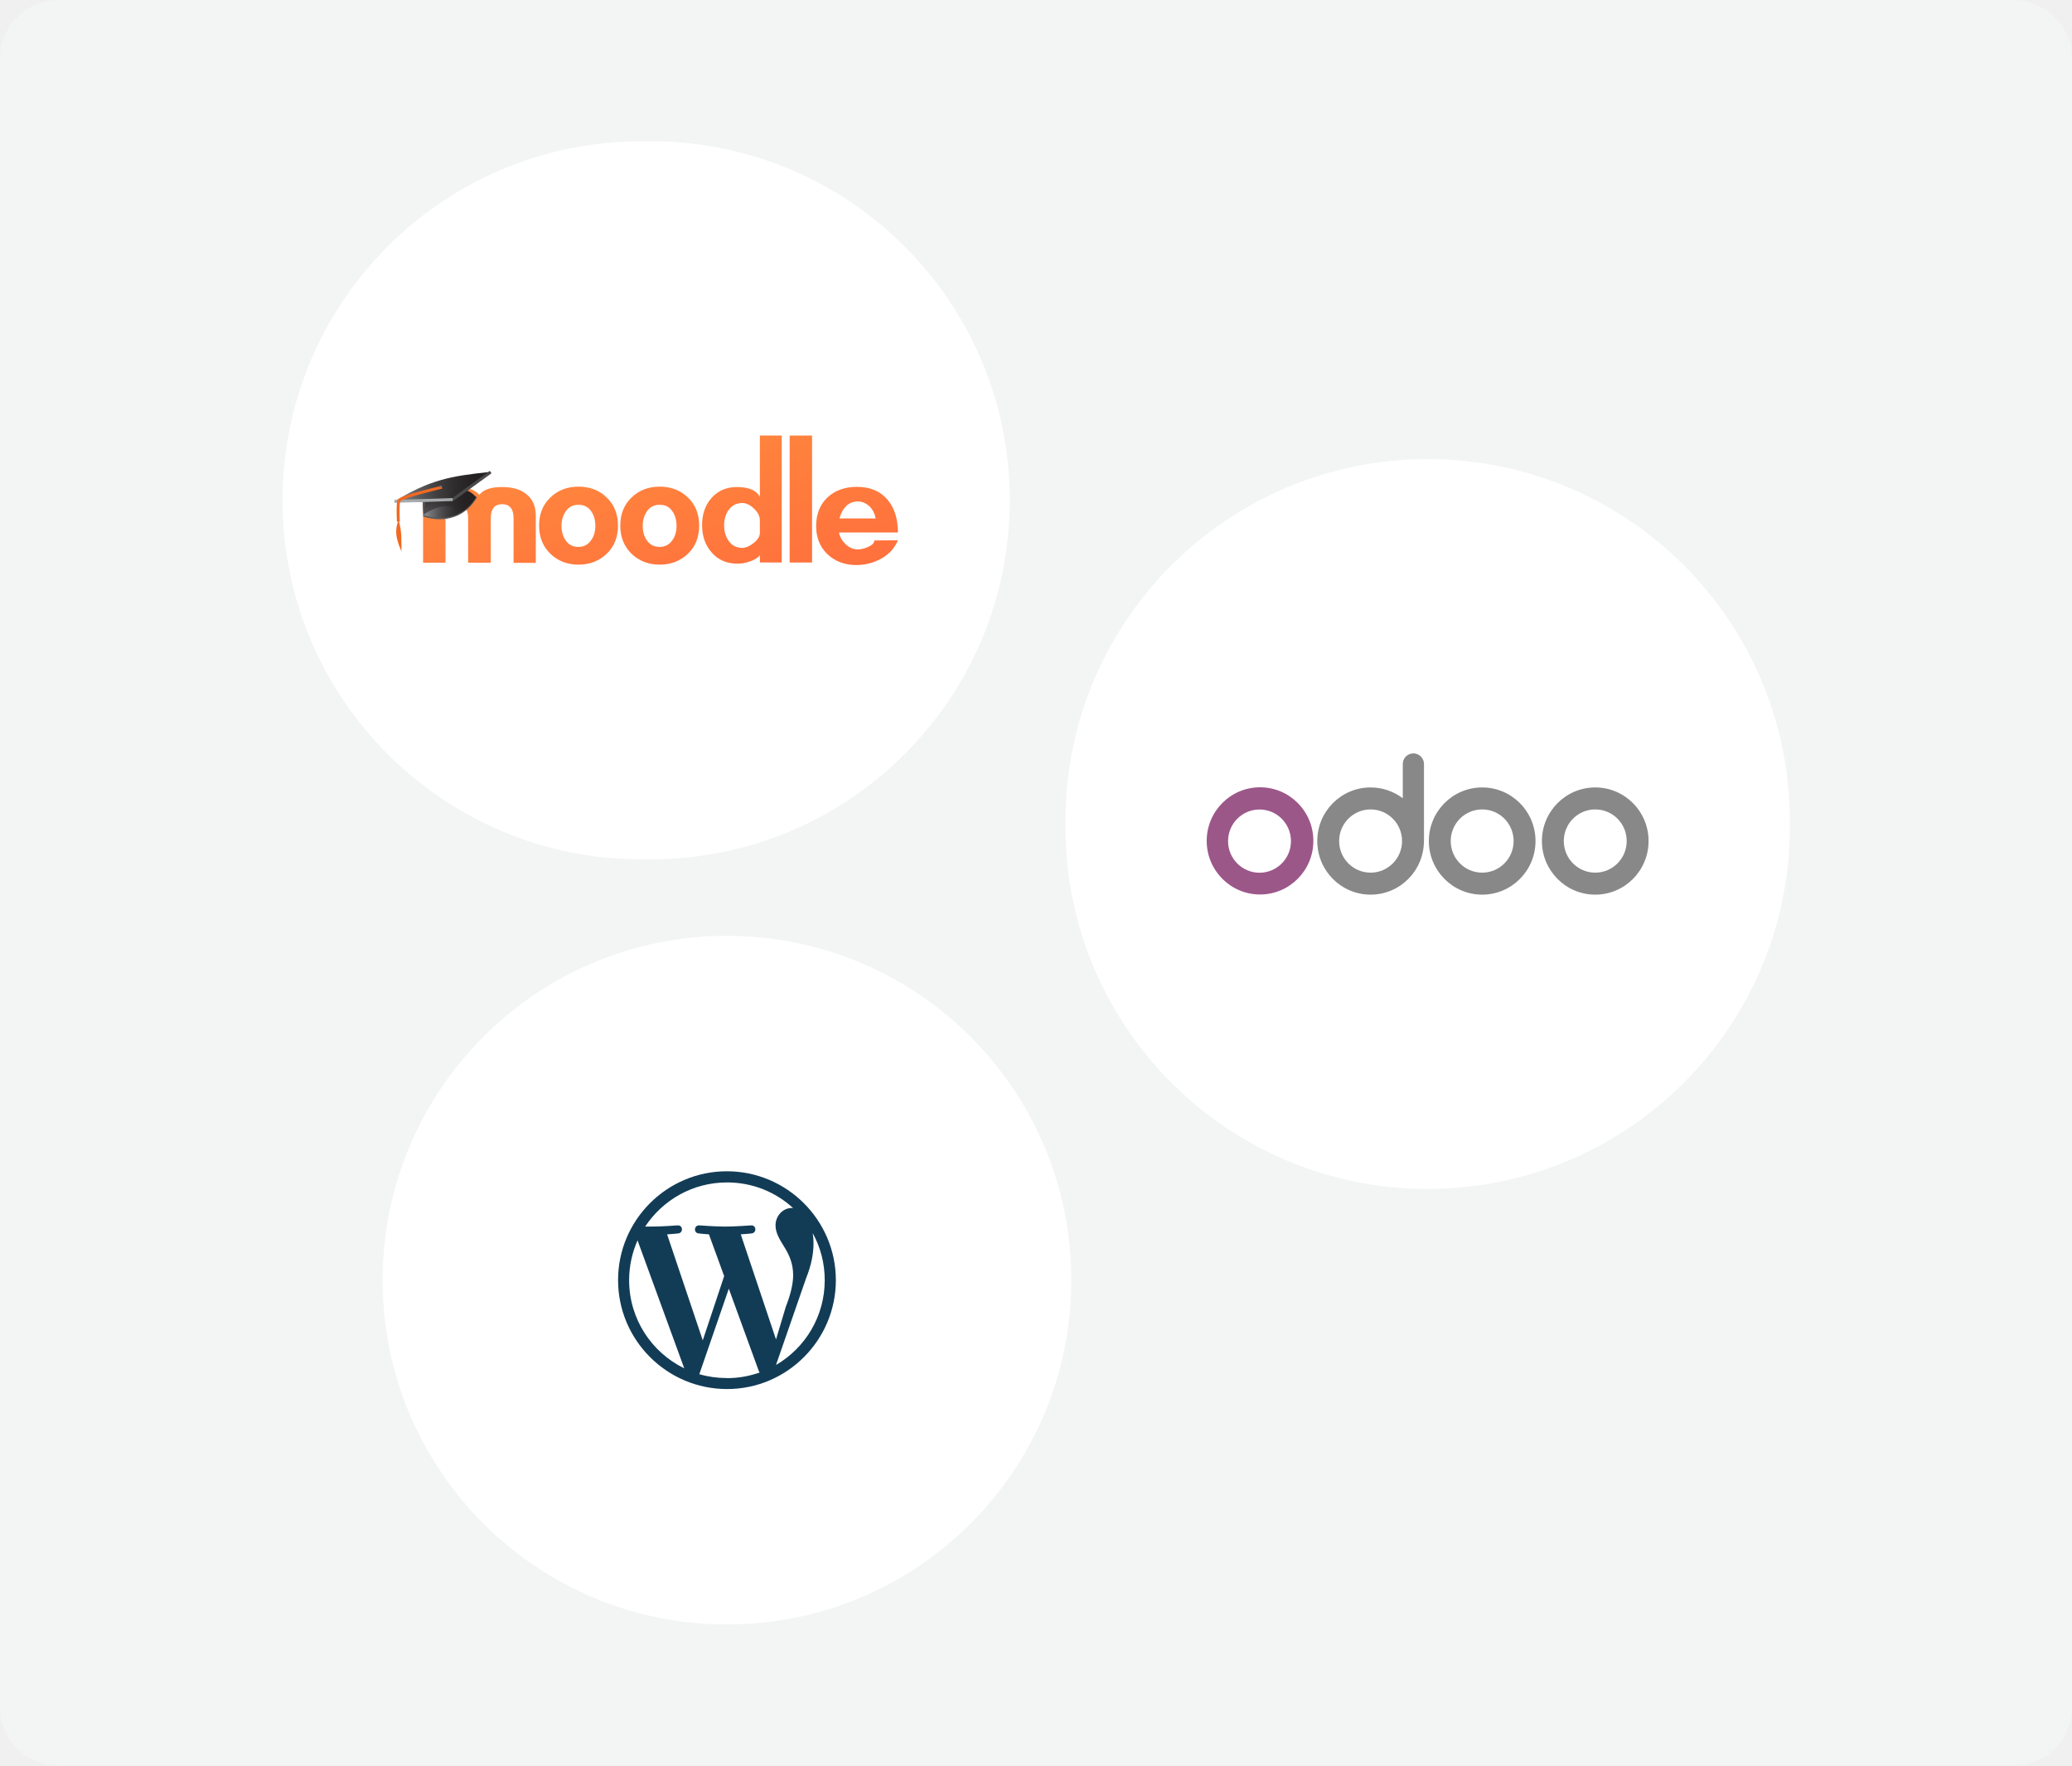
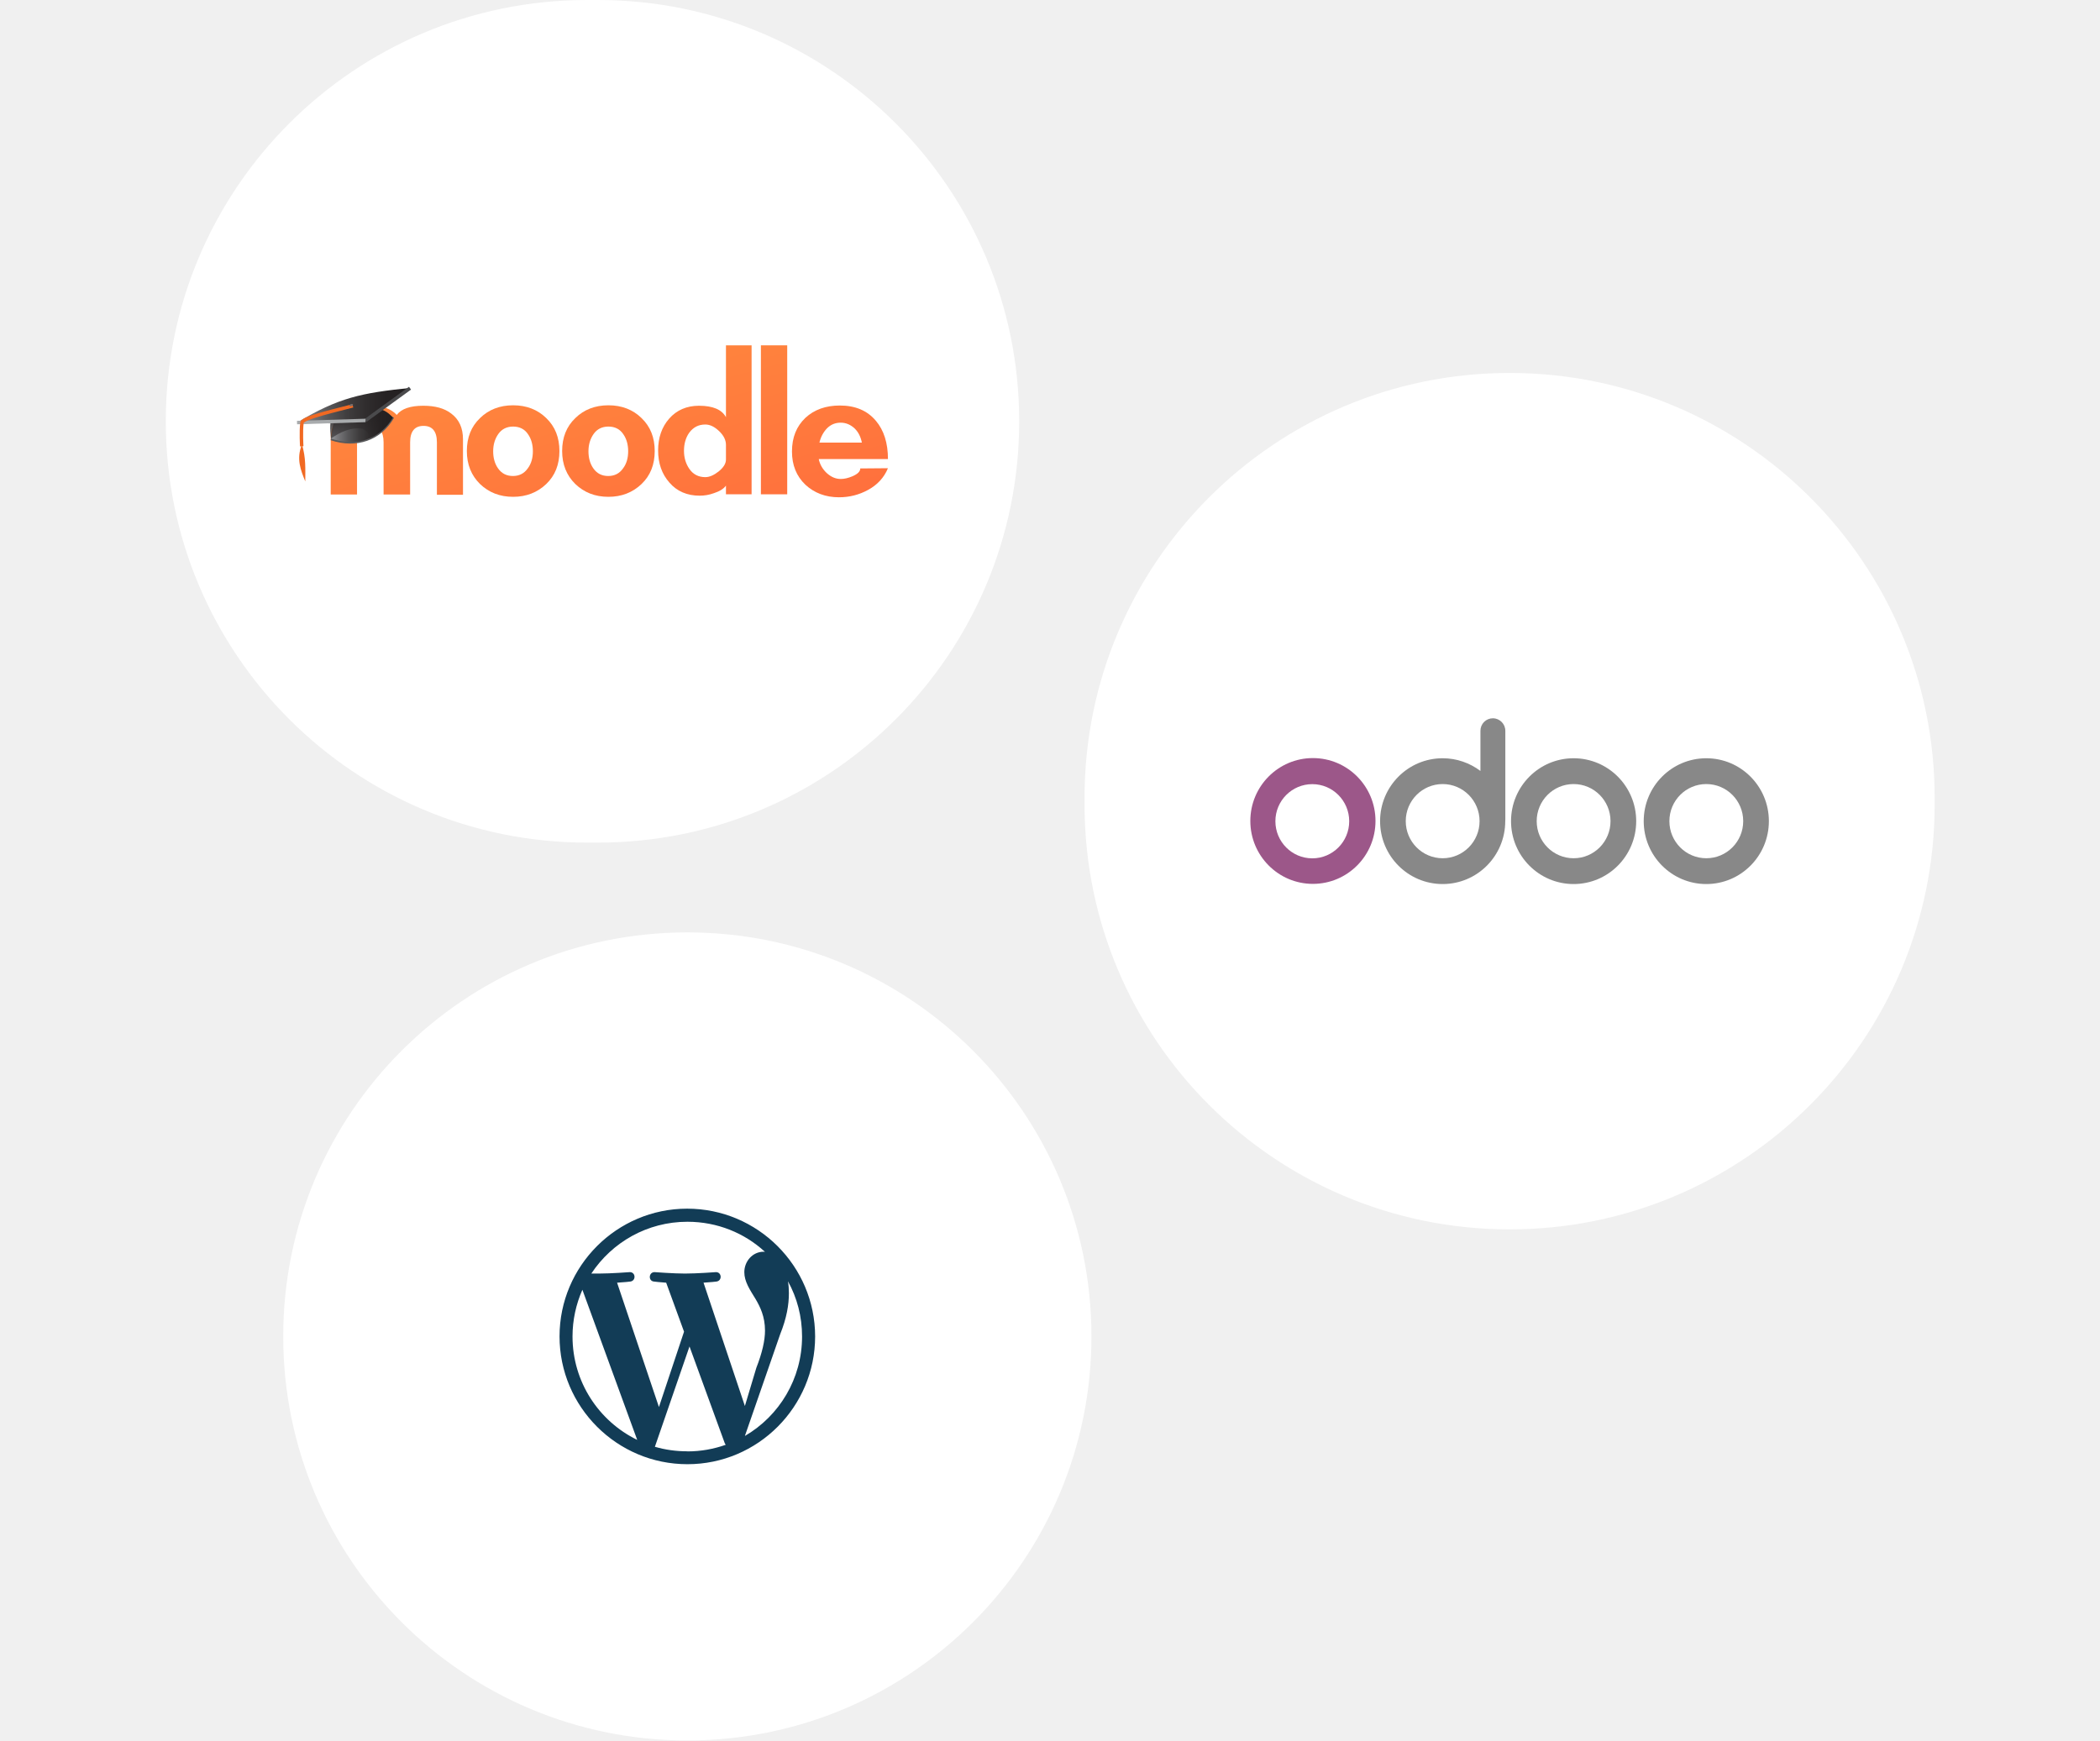
- <svg xmlns="http://www.w3.org/2000/svg" width="352" height="300" viewBox="0 0 352 300" fill="none">
-   <rect width="352" height="300" rx="10" fill="#F3F4F4" />
-   <rect x="48" y="24" width="123.542" height="122" rx="61" fill="white" />
-   <path d="M87.247 88.048C87.247 86.458 86.59 85.663 85.309 85.663C84.028 85.663 83.371 86.458 83.371 88.048V95.602H79.528V88.048C79.528 86.458 78.904 85.663 77.623 85.663C76.342 85.663 75.685 86.458 75.685 88.048V95.602H71.875V87.617C71.875 85.961 72.434 84.735 73.583 83.873C74.569 83.111 75.948 82.747 77.623 82.747C79.364 82.747 80.612 83.178 81.433 84.072C82.123 83.178 83.404 82.747 85.276 82.747C86.984 82.747 88.331 83.111 89.316 83.873C90.465 84.735 91.024 85.961 91.024 87.617V95.635H87.247V88.048Z" fill="url(#paint0_linear_6435_121573)" />
-   <path d="M98.282 95.934C96.345 95.934 94.768 95.304 93.487 94.078C92.239 92.852 91.582 91.262 91.582 89.307C91.582 87.352 92.206 85.762 93.487 84.536C94.735 83.31 96.345 82.681 98.282 82.681C100.22 82.681 101.83 83.31 103.078 84.536C104.359 85.762 104.983 87.352 104.983 89.307C104.983 91.262 104.359 92.852 103.078 94.078C101.797 95.304 100.187 95.934 98.282 95.934ZM98.282 85.762C97.363 85.762 96.64 86.126 96.147 86.822C95.655 87.518 95.392 88.346 95.392 89.34C95.392 90.301 95.622 91.129 96.082 91.792C96.607 92.554 97.33 92.919 98.25 92.919C99.169 92.919 99.892 92.554 100.417 91.792C100.91 91.129 101.14 90.301 101.14 89.34C101.14 88.379 100.91 87.551 100.45 86.888C99.957 86.126 99.202 85.762 98.282 85.762Z" fill="url(#paint1_linear_6435_121573)" />
-   <path d="M112.077 95.934C110.139 95.934 108.563 95.304 107.282 94.078C106.034 92.852 105.377 91.262 105.377 89.307C105.377 87.352 106.001 85.762 107.282 84.536C108.53 83.31 110.139 82.681 112.077 82.681C114.015 82.681 115.625 83.31 116.873 84.536C118.154 85.762 118.778 87.352 118.778 89.307C118.778 91.262 118.154 92.852 116.873 94.078C115.592 95.304 113.982 95.934 112.077 95.934ZM112.077 85.762C111.158 85.762 110.435 86.126 109.942 86.822C109.45 87.518 109.187 88.346 109.187 89.34C109.187 90.301 109.417 91.129 109.877 91.792C110.402 92.554 111.125 92.919 112.044 92.919C112.964 92.919 113.687 92.554 114.212 91.792C114.705 91.129 114.935 90.301 114.935 89.34C114.935 88.379 114.705 87.551 114.245 86.888C113.752 86.126 112.997 85.762 112.077 85.762Z" fill="url(#paint2_linear_6435_121573)" />
-   <path d="M129.091 95.569V94.31C128.762 94.774 128.171 95.138 127.35 95.404C126.627 95.669 125.938 95.768 125.281 95.768C123.474 95.768 121.996 95.138 120.912 93.879C119.796 92.621 119.27 91.063 119.27 89.208C119.27 87.385 119.796 85.828 120.879 84.602C121.963 83.376 123.409 82.747 125.182 82.747C127.219 82.747 128.499 83.31 129.091 84.404V74H132.802V95.569H129.091ZM129.091 88.413C129.091 87.717 128.762 87.054 128.105 86.425C127.448 85.795 126.792 85.464 126.102 85.464C125.116 85.464 124.361 85.861 123.77 86.657C123.277 87.352 123.014 88.247 123.014 89.274C123.014 90.268 123.277 91.129 123.77 91.858C124.328 92.687 125.116 93.084 126.102 93.084C126.693 93.084 127.317 92.819 128.04 92.256C128.729 91.693 129.091 91.129 129.091 90.533V88.413Z" fill="url(#paint3_linear_6435_121573)" />
-   <path d="M134.149 95.569V74H137.959V95.569H134.149Z" fill="url(#paint4_linear_6435_121573)" />
-   <path d="M142.524 90.467C142.688 91.262 143.083 91.925 143.674 92.488C144.298 93.051 144.955 93.349 145.71 93.349C146.236 93.349 146.794 93.217 147.418 92.952C148.173 92.621 148.535 92.256 148.535 91.825L152.542 91.792C151.983 93.151 150.998 94.211 149.651 94.94C148.371 95.635 146.991 96 145.447 96C143.509 96 141.867 95.371 140.586 94.178C139.305 92.952 138.648 91.362 138.648 89.374C138.648 87.319 139.305 85.729 140.586 84.503C141.867 83.31 143.542 82.714 145.579 82.714C147.812 82.714 149.553 83.443 150.801 84.934C151.951 86.292 152.542 88.148 152.542 90.467H142.524ZM148.765 88.081C148.6 87.253 148.272 86.59 147.746 86.06C147.155 85.497 146.466 85.199 145.71 85.199C144.922 85.199 144.265 85.464 143.707 86.027C143.181 86.59 142.82 87.253 142.623 88.081H148.765Z" fill="url(#paint5_linear_6435_121573)" />
-   <path d="M72.282 85.692L71.873 87.737C75.621 88.998 79.165 87.771 81.039 84.499C78.279 82.59 75.723 84.533 72.282 85.692Z" fill="#58595B" />
-   <path d="M72.282 85.181C72.146 85.965 72.044 86.715 71.907 87.499C75.485 88.726 78.995 87.669 80.869 84.465C78.484 81.704 75.826 83.988 72.282 85.181Z" fill="url(#paint6_linear_6435_121573)" />
-   <path d="M76.541 86.101C74.905 85.76 73.133 86.612 71.907 87.499C71.123 81.772 74.667 81.908 79.301 83.34C78.994 84.737 78.483 86.612 77.597 87.737C77.563 86.987 77.222 86.476 76.541 86.101Z" fill="url(#paint7_linear_6435_121573)" />
-   <path d="M67 85.181C72.997 81.568 76.37 80.886 83.355 80.17C75.246 86.579 75.041 85.181 67 85.181Z" fill="url(#paint8_linear_6435_121573)" />
-   <path d="M83.355 80.204L76.915 84.874" stroke="#4A4A4C" stroke-width="0.5" />
-   <path opacity="0.23" d="M75.688 82.693C75.586 81.976 75.757 83.444 75.688 82.693V82.693Z" fill="#231F20" />
-   <path d="M67 85.181L76.915 84.874" stroke="#A8ABAD" stroke-width="0.5" />
-   <path d="M75.075 82.76C73.372 83.237 67.784 84.465 67.715 85.18C67.545 86.51 67.681 88.623 67.681 88.623" stroke="#F16922" stroke-width="0.5" />
-   <path d="M68.194 93.703C67.58 92.169 66.83 90.465 67.717 88.351C68.296 90.329 68.194 91.828 68.194 93.703Z" fill="#F16922" />
-   <path d="M74.885 82.786C75.027 82.735 75.122 82.637 75.096 82.566C75.071 82.494 74.935 82.478 74.793 82.528C74.652 82.579 74.557 82.677 74.582 82.749C74.608 82.82 74.743 82.837 74.885 82.786Z" fill="#6D6E70" />
-   <rect x="65" y="159" width="117" height="117" rx="58.5" fill="white" />
-   <path fill-rule="evenodd" clip-rule="evenodd" d="M131.845 231.868L136.936 217.193C137.889 214.82 138.202 212.911 138.202 211.233C138.202 210.62 138.161 210.047 138.066 209.515C139.386 211.902 140.108 214.616 140.108 217.507C140.108 223.644 136.8 229.004 131.858 231.895L131.845 231.868ZM125.801 209.72C126.794 209.665 127.706 209.556 127.706 209.556C128.591 209.447 128.496 208.137 127.597 208.192C127.597 208.192 124.902 208.397 123.16 208.397C121.526 208.397 118.804 208.192 118.804 208.192C117.891 208.137 117.796 209.501 118.695 209.556C118.695 209.556 119.539 209.665 120.437 209.72L123.024 216.811L119.389 227.722L113.331 209.72C114.325 209.665 115.237 209.556 115.237 209.556C116.122 209.447 116.026 208.137 115.128 208.192C115.128 208.192 112.433 208.397 110.69 208.397C110.377 208.397 110.01 208.397 109.601 208.397C112.596 203.869 117.701 200.896 123.514 200.896C127.843 200.896 131.79 202.532 134.744 205.26C134.69 205.26 134.608 205.233 134.554 205.233C132.92 205.233 131.749 206.651 131.749 208.192C131.749 209.556 132.539 210.715 133.383 212.093C134.023 213.184 134.744 214.602 134.744 216.661C134.744 218.08 134.336 219.88 133.492 222.035L131.831 227.572L125.841 209.706L125.801 209.72ZM123.486 234.132C121.853 234.132 120.301 233.913 118.804 233.477L123.813 218.952L128.918 232.959C128.959 233.041 129 233.122 129.054 233.191C127.312 233.804 125.46 234.145 123.514 234.145L123.486 234.132ZM106.879 217.493C106.879 215.107 107.396 212.815 108.308 210.742L116.244 232.481C110.704 229.781 106.879 224.094 106.879 217.507V217.493ZM123.473 199C113.304 199 105 207.292 105 217.493C105 227.694 113.304 236 123.514 236C133.723 236 142 227.681 142 217.493C141.986 207.292 133.682 199 123.473 199Z" fill="#123C56" />
-   <rect x="181" y="78" width="123.066" height="124" rx="61.533" fill="white" />
-   <path fill-rule="evenodd" clip-rule="evenodd" d="M241.902 142.818V142.893C241.902 147.925 237.848 152 232.842 152C227.837 152 223.783 147.925 223.783 142.893C223.783 137.862 227.837 133.786 232.842 133.786C234.895 133.786 236.784 134.478 238.311 135.623V129.811C238.31 129.573 238.356 129.337 238.446 129.117C238.536 128.897 238.669 128.697 238.836 128.528C239.004 128.36 239.203 128.227 239.422 128.136C239.641 128.045 239.876 127.999 240.113 128C241.101 128 241.914 128.818 241.914 129.811V142.73C241.914 142.755 241.914 142.792 241.902 142.818ZM232.842 148.264C235.793 148.264 238.185 145.859 238.185 142.893C238.185 139.927 235.793 137.522 232.842 137.522C229.891 137.522 227.499 139.927 227.499 142.893C227.499 145.859 229.891 148.264 232.842 148.264ZM260.859 142.893C260.859 147.923 256.803 152 251.799 152C246.796 152 242.74 147.923 242.74 142.893C242.74 137.863 246.796 133.786 251.799 133.786C256.803 133.786 260.859 137.863 260.859 142.893ZM257.141 142.893C257.141 145.862 254.751 148.264 251.798 148.264C248.845 148.264 246.455 145.862 246.455 142.893C246.455 139.924 248.845 137.522 251.798 137.522C254.751 137.522 257.141 139.924 257.141 142.893ZM280.066 142.893C280.066 147.923 276.01 152 271.007 152C266.003 152 261.947 147.923 261.947 142.893C261.947 137.863 266.003 133.786 271.007 133.786C276.01 133.786 280.066 137.863 280.066 142.893ZM276.35 142.893C276.35 145.862 273.96 148.264 271.007 148.264C268.054 148.264 265.664 145.862 265.664 142.893C265.664 139.924 268.054 137.522 271.007 137.522C273.96 137.522 276.35 139.924 276.35 142.893Z" fill="#888888" />
-   <path fill-rule="evenodd" clip-rule="evenodd" d="M223.119 142.868C223.119 147.898 219.063 151.975 214.059 151.975C209.056 151.975 205 147.898 205 142.868C205 137.838 209.056 133.761 214.059 133.761C219.063 133.761 223.119 137.838 223.119 142.868ZM219.314 142.906C219.314 145.872 216.922 148.277 213.971 148.277C211.02 148.277 208.628 145.872 208.628 142.906C208.628 139.939 211.02 137.535 213.971 137.535C216.922 137.535 219.314 139.939 219.314 142.906Z" fill="#9C5789" />
+ <svg xmlns="http://www.w3.org/2000/svg" width="304" height="252" viewBox="0 0 304 252" fill="none">
+   <rect x="24" width="123.542" height="122" rx="61" fill="white" />
+   <path d="M63.247 64.048C63.247 62.458 62.59 61.663 61.309 61.663C60.028 61.663 59.371 62.458 59.371 64.048V71.602H55.528V64.048C55.528 62.458 54.904 61.663 53.623 61.663C52.342 61.663 51.685 62.458 51.685 64.048V71.602H47.875V63.617C47.875 61.961 48.434 60.735 49.583 59.873C50.569 59.111 51.948 58.747 53.623 58.747C55.364 58.747 56.612 59.178 57.433 60.072C58.123 59.178 59.404 58.747 61.276 58.747C62.984 58.747 64.331 59.111 65.316 59.873C66.465 60.735 67.024 61.961 67.024 63.617V71.635H63.247V64.048Z" fill="url(#paint0_linear_6435_121574)" />
+   <path d="M74.282 71.934C72.345 71.934 70.768 71.304 69.487 70.078C68.239 68.852 67.582 67.262 67.582 65.307C67.582 63.352 68.206 61.762 69.487 60.536C70.735 59.31 72.345 58.681 74.282 58.681C76.22 58.681 77.83 59.31 79.078 60.536C80.359 61.762 80.983 63.352 80.983 65.307C80.983 67.262 80.359 68.852 79.078 70.078C77.797 71.304 76.187 71.934 74.282 71.934ZM74.282 61.762C73.363 61.762 72.64 62.127 72.147 62.822C71.655 63.518 71.392 64.346 71.392 65.34C71.392 66.301 71.622 67.129 72.082 67.792C72.607 68.554 73.33 68.919 74.25 68.919C75.169 68.919 75.892 68.554 76.417 67.792C76.91 67.129 77.14 66.301 77.14 65.34C77.14 64.379 76.91 63.551 76.45 62.889C75.957 62.127 75.202 61.762 74.282 61.762Z" fill="url(#paint1_linear_6435_121574)" />
+   <path d="M88.077 71.934C86.139 71.934 84.563 71.304 83.282 70.078C82.034 68.852 81.377 67.262 81.377 65.307C81.377 63.352 82.001 61.762 83.282 60.536C84.53 59.31 86.139 58.681 88.077 58.681C90.015 58.681 91.624 59.31 92.873 60.536C94.154 61.762 94.778 63.352 94.778 65.307C94.778 67.262 94.154 68.852 92.873 70.078C91.592 71.304 89.982 71.934 88.077 71.934ZM88.077 61.762C87.158 61.762 86.435 62.127 85.942 62.822C85.45 63.518 85.187 64.346 85.187 65.34C85.187 66.301 85.417 67.129 85.877 67.792C86.402 68.554 87.125 68.919 88.044 68.919C88.964 68.919 89.687 68.554 90.212 67.792C90.705 67.129 90.935 66.301 90.935 65.34C90.935 64.379 90.705 63.551 90.245 62.889C89.752 62.127 88.997 61.762 88.077 61.762Z" fill="url(#paint2_linear_6435_121574)" />
+   <path d="M105.091 71.569V70.31C104.762 70.774 104.171 71.138 103.35 71.404C102.627 71.669 101.938 71.768 101.281 71.768C99.474 71.768 97.996 71.138 96.912 69.879C95.796 68.621 95.27 67.063 95.27 65.208C95.27 63.386 95.796 61.828 96.879 60.602C97.963 59.377 99.409 58.747 101.182 58.747C103.219 58.747 104.499 59.31 105.091 60.404V50H108.802V71.569H105.091ZM105.091 64.413C105.091 63.717 104.762 63.054 104.105 62.425C103.448 61.795 102.792 61.464 102.102 61.464C101.116 61.464 100.361 61.861 99.77 62.657C99.277 63.352 99.014 64.247 99.014 65.274C99.014 66.268 99.277 67.129 99.77 67.858C100.328 68.687 101.116 69.084 102.102 69.084C102.693 69.084 103.317 68.819 104.04 68.256C104.729 67.693 105.091 67.129 105.091 66.533V64.413Z" fill="url(#paint3_linear_6435_121574)" />
+   <path d="M110.149 71.569V50H113.959V71.569H110.149Z" fill="url(#paint4_linear_6435_121574)" />
+   <path d="M118.524 66.467C118.688 67.262 119.083 67.925 119.674 68.488C120.298 69.051 120.955 69.349 121.71 69.349C122.236 69.349 122.794 69.217 123.418 68.952C124.173 68.621 124.535 68.256 124.535 67.825L128.542 67.792C127.983 69.151 126.998 70.211 125.651 70.94C124.371 71.635 122.991 72 121.447 72C119.509 72 117.867 71.371 116.586 70.178C115.305 68.952 114.648 67.362 114.648 65.374C114.648 63.319 115.305 61.729 116.586 60.503C117.867 59.31 119.542 58.714 121.579 58.714C123.812 58.714 125.553 59.443 126.801 60.934C127.951 62.292 128.542 64.148 128.542 66.467H118.524ZM124.765 64.081C124.6 63.253 124.272 62.59 123.746 62.06C123.155 61.497 122.466 61.199 121.71 61.199C120.922 61.199 120.265 61.464 119.707 62.027C119.181 62.59 118.82 63.253 118.623 64.081H124.765Z" fill="url(#paint5_linear_6435_121574)" />
+   <path d="M48.282 61.692L47.873 63.737C51.621 64.998 55.165 63.771 57.039 60.499C54.279 58.59 51.723 60.533 48.282 61.692Z" fill="#58595B" />
+   <path d="M48.282 61.181C48.146 61.965 48.044 62.715 47.907 63.499C51.485 64.726 54.995 63.669 56.869 60.465C54.484 57.704 51.826 59.988 48.282 61.181Z" fill="url(#paint6_linear_6435_121574)" />
+   <path d="M52.541 62.101C50.905 61.76 49.133 62.612 47.907 63.499C47.123 57.772 50.667 57.908 55.301 59.34C54.994 60.737 54.483 62.612 53.597 63.737C53.563 62.987 53.222 62.476 52.541 62.101Z" fill="url(#paint7_linear_6435_121574)" />
+   <path d="M43 61.181C48.997 57.568 52.37 56.886 59.355 56.17C51.246 62.579 51.041 61.181 43 61.181Z" fill="url(#paint8_linear_6435_121574)" />
+   <path d="M59.355 56.204L52.916 60.874" stroke="#4A4A4C" stroke-width="0.5" />
+   <path opacity="0.23" d="M51.688 58.693C51.586 57.976 51.757 59.444 51.688 58.693V58.693Z" fill="#231F20" />
+   <path d="M43 61.181L52.915 60.874" stroke="#A8ABAD" stroke-width="0.5" />
+   <path d="M51.075 58.76C49.372 59.237 43.784 60.465 43.715 61.181C43.545 62.51 43.681 64.623 43.681 64.623" stroke="#F16922" stroke-width="0.5" />
+   <path d="M44.194 69.703C43.58 68.169 42.83 66.465 43.717 64.351C44.296 66.329 44.194 67.828 44.194 69.703Z" fill="#F16922" />
+   <path d="M50.885 58.786C51.027 58.735 51.122 58.637 51.096 58.566C51.071 58.494 50.935 58.478 50.794 58.528C50.652 58.579 50.557 58.678 50.583 58.749C50.608 58.82 50.743 58.837 50.885 58.786Z" fill="#6D6E70" />
+   <rect x="41" y="135" width="117" height="117" rx="58.5" fill="white" />
+   <path fill-rule="evenodd" clip-rule="evenodd" d="M107.845 207.868L112.936 193.193C113.889 190.82 114.202 188.911 114.202 187.233C114.202 186.62 114.161 186.047 114.066 185.515C115.386 187.902 116.108 190.616 116.108 193.507C116.108 199.644 112.8 205.004 107.858 207.895L107.845 207.868ZM101.801 185.72C102.794 185.665 103.706 185.556 103.706 185.556C104.591 185.447 104.496 184.137 103.597 184.192C103.597 184.192 100.902 184.397 99.16 184.397C97.526 184.397 94.803 184.192 94.803 184.192C93.891 184.137 93.796 185.501 94.695 185.556C94.695 185.556 95.539 185.665 96.437 185.72L99.023 192.811L95.389 203.722L89.331 185.72C90.325 185.665 91.237 185.556 91.237 185.556C92.122 185.447 92.026 184.137 91.128 184.192C91.128 184.192 88.433 184.397 86.69 184.397C86.377 184.397 86.01 184.397 85.601 184.397C88.596 179.869 93.701 176.896 99.514 176.896C103.843 176.896 107.79 178.532 110.744 181.26C110.69 181.26 110.608 181.233 110.554 181.233C108.92 181.233 107.749 182.651 107.749 184.192C107.749 185.556 108.539 186.715 109.383 188.093C110.023 189.184 110.744 190.602 110.744 192.661C110.744 194.08 110.336 195.88 109.492 198.035L107.831 203.572L101.841 185.706L101.801 185.72ZM99.486 210.132C97.853 210.132 96.301 209.913 94.803 209.477L99.813 194.952L104.918 208.959C104.959 209.041 105 209.122 105.054 209.191C103.312 209.804 101.46 210.145 99.514 210.145L99.486 210.132ZM82.879 193.493C82.879 191.107 83.396 188.815 84.308 186.742L92.244 208.481C86.704 205.781 82.879 200.094 82.879 193.507V193.493ZM99.473 175C89.304 175 81 183.292 81 193.493C81 203.694 89.304 212 99.514 212C109.723 212 118 203.681 118 193.493C117.986 183.292 109.682 175 99.473 175Z" fill="#123C56" />
+   <rect x="157" y="54" width="123.066" height="124" rx="61.533" fill="white" />
+   <path fill-rule="evenodd" clip-rule="evenodd" d="M217.902 118.818V118.893C217.902 123.925 213.848 128 208.842 128C203.837 128 199.783 123.925 199.783 118.893C199.783 113.862 203.837 109.786 208.842 109.786C210.895 109.786 212.784 110.478 214.311 111.623V105.811C214.31 105.573 214.356 105.337 214.446 105.117C214.536 104.897 214.669 104.697 214.836 104.528C215.004 104.36 215.203 104.227 215.422 104.136C215.641 104.045 215.876 103.999 216.113 104C217.101 104 217.914 104.818 217.914 105.811V118.73C217.914 118.755 217.914 118.792 217.902 118.818ZM208.842 124.264C211.793 124.264 214.185 121.859 214.185 118.893C214.185 115.927 211.793 113.522 208.842 113.522C205.891 113.522 203.499 115.927 203.499 118.893C203.499 121.859 205.891 124.264 208.842 124.264ZM236.859 118.893C236.859 123.923 232.803 128 227.799 128C222.796 128 218.74 123.923 218.74 118.893C218.74 113.863 222.796 109.786 227.799 109.786C232.803 109.786 236.859 113.863 236.859 118.893ZM233.141 118.893C233.141 121.862 230.751 124.264 227.798 124.264C224.845 124.264 222.455 121.862 222.455 118.893C222.455 115.924 224.845 113.522 227.798 113.522C230.751 113.522 233.141 115.924 233.141 118.893ZM256.066 118.893C256.066 123.923 252.01 128 247.007 128C242.003 128 237.947 123.923 237.947 118.893C237.947 113.863 242.003 109.786 247.007 109.786C252.01 109.786 256.066 113.863 256.066 118.893ZM252.35 118.893C252.35 121.862 249.96 124.264 247.007 124.264C244.054 124.264 241.664 121.862 241.664 118.893C241.664 115.924 244.054 113.522 247.007 113.522C249.96 113.522 252.35 115.924 252.35 118.893Z" fill="#888888" />
+   <path fill-rule="evenodd" clip-rule="evenodd" d="M199.119 118.868C199.119 123.898 195.063 127.975 190.059 127.975C185.056 127.975 181 123.898 181 118.868C181 113.838 185.056 109.761 190.059 109.761C195.063 109.761 199.119 113.838 199.119 118.868ZM195.314 118.906C195.314 121.872 192.922 124.277 189.971 124.277C187.02 124.277 184.628 121.872 184.628 118.906C184.628 115.939 187.02 113.535 189.971 113.535C192.922 113.535 195.314 115.939 195.314 118.906Z" fill="#9C5789" />
  <defs>
-     <linearGradient id="paint0_linear_6435_121573" x1="71.875" y1="73.141" x2="82.688" y2="114.335" gradientUnits="userSpaceOnUse">
+     <linearGradient id="paint0_linear_6435_121574" x1="47.875" y1="49.141" x2="58.688" y2="90.335" gradientUnits="userSpaceOnUse">
      <stop stop-color="#FF8E3D" />
      <stop offset="1" stop-color="#FF6F3D" />
    </linearGradient>
-     <linearGradient id="paint1_linear_6435_121573" x1="71.875" y1="73.141" x2="82.688" y2="114.335" gradientUnits="userSpaceOnUse">
+     <linearGradient id="paint1_linear_6435_121574" x1="47.875" y1="49.141" x2="58.688" y2="90.335" gradientUnits="userSpaceOnUse">
      <stop stop-color="#FF8E3D" />
      <stop offset="1" stop-color="#FF6F3D" />
    </linearGradient>
-     <linearGradient id="paint2_linear_6435_121573" x1="71.875" y1="73.141" x2="82.688" y2="114.335" gradientUnits="userSpaceOnUse">
+     <linearGradient id="paint2_linear_6435_121574" x1="47.875" y1="49.141" x2="58.688" y2="90.335" gradientUnits="userSpaceOnUse">
      <stop stop-color="#FF8E3D" />
      <stop offset="1" stop-color="#FF6F3D" />
    </linearGradient>
-     <linearGradient id="paint3_linear_6435_121573" x1="71.875" y1="73.141" x2="82.688" y2="114.335" gradientUnits="userSpaceOnUse">
+     <linearGradient id="paint3_linear_6435_121574" x1="47.875" y1="49.141" x2="58.688" y2="90.335" gradientUnits="userSpaceOnUse">
      <stop stop-color="#FF8E3D" />
      <stop offset="1" stop-color="#FF6F3D" />
    </linearGradient>
-     <linearGradient id="paint4_linear_6435_121573" x1="71.875" y1="73.141" x2="82.688" y2="114.335" gradientUnits="userSpaceOnUse">
+     <linearGradient id="paint4_linear_6435_121574" x1="47.875" y1="49.141" x2="58.688" y2="90.335" gradientUnits="userSpaceOnUse">
      <stop stop-color="#FF8E3D" />
      <stop offset="1" stop-color="#FF6F3D" />
    </linearGradient>
-     <linearGradient id="paint5_linear_6435_121573" x1="71.875" y1="73.141" x2="82.688" y2="114.335" gradientUnits="userSpaceOnUse">
+     <linearGradient id="paint5_linear_6435_121574" x1="47.875" y1="49.141" x2="58.688" y2="90.335" gradientUnits="userSpaceOnUse">
      <stop stop-color="#FF8E3D" />
      <stop offset="1" stop-color="#FF6F3D" />
    </linearGradient>
-     <linearGradient id="paint6_linear_6435_121573" x1="71.903" y1="85.582" x2="80.851" y2="85.582" gradientUnits="userSpaceOnUse">
+     <linearGradient id="paint6_linear_6435_121574" x1="47.903" y1="61.582" x2="56.851" y2="61.582" gradientUnits="userSpaceOnUse">
      <stop stop-color="#929497" />
      <stop offset="0.124" stop-color="#757578" />
      <stop offset="0.279" stop-color="#575658" />
      <stop offset="0.44" stop-color="#403E3F" />
      <stop offset="0.609" stop-color="#302D2E" />
      <stop offset="0.788" stop-color="#262223" />
      <stop offset="1" stop-color="#231F20" />
    </linearGradient>
-     <linearGradient id="paint7_linear_6435_121573" x1="73.617" y1="82.594" x2="77.334" y2="87.9" gradientUnits="userSpaceOnUse">
+     <linearGradient id="paint7_linear_6435_121574" x1="49.617" y1="58.594" x2="53.334" y2="63.9" gradientUnits="userSpaceOnUse">
      <stop stop-color="#231F20" />
      <stop offset="1" stop-color="#231F20" stop-opacity="0" />
    </linearGradient>
-     <linearGradient id="paint8_linear_6435_121573" x1="66.989" y1="82.757" x2="83.344" y2="82.757" gradientUnits="userSpaceOnUse">
+     <linearGradient id="paint8_linear_6435_121574" x1="42.989" y1="58.757" x2="59.344" y2="58.757" gradientUnits="userSpaceOnUse">
      <stop stop-color="#929497" />
      <stop offset="0.124" stop-color="#757578" />
      <stop offset="0.279" stop-color="#575658" />
      <stop offset="0.44" stop-color="#403E3F" />
      <stop offset="0.609" stop-color="#302D2E" />
      <stop offset="0.788" stop-color="#262223" />
      <stop offset="1" stop-color="#231F20" />
    </linearGradient>
  </defs>
</svg>
